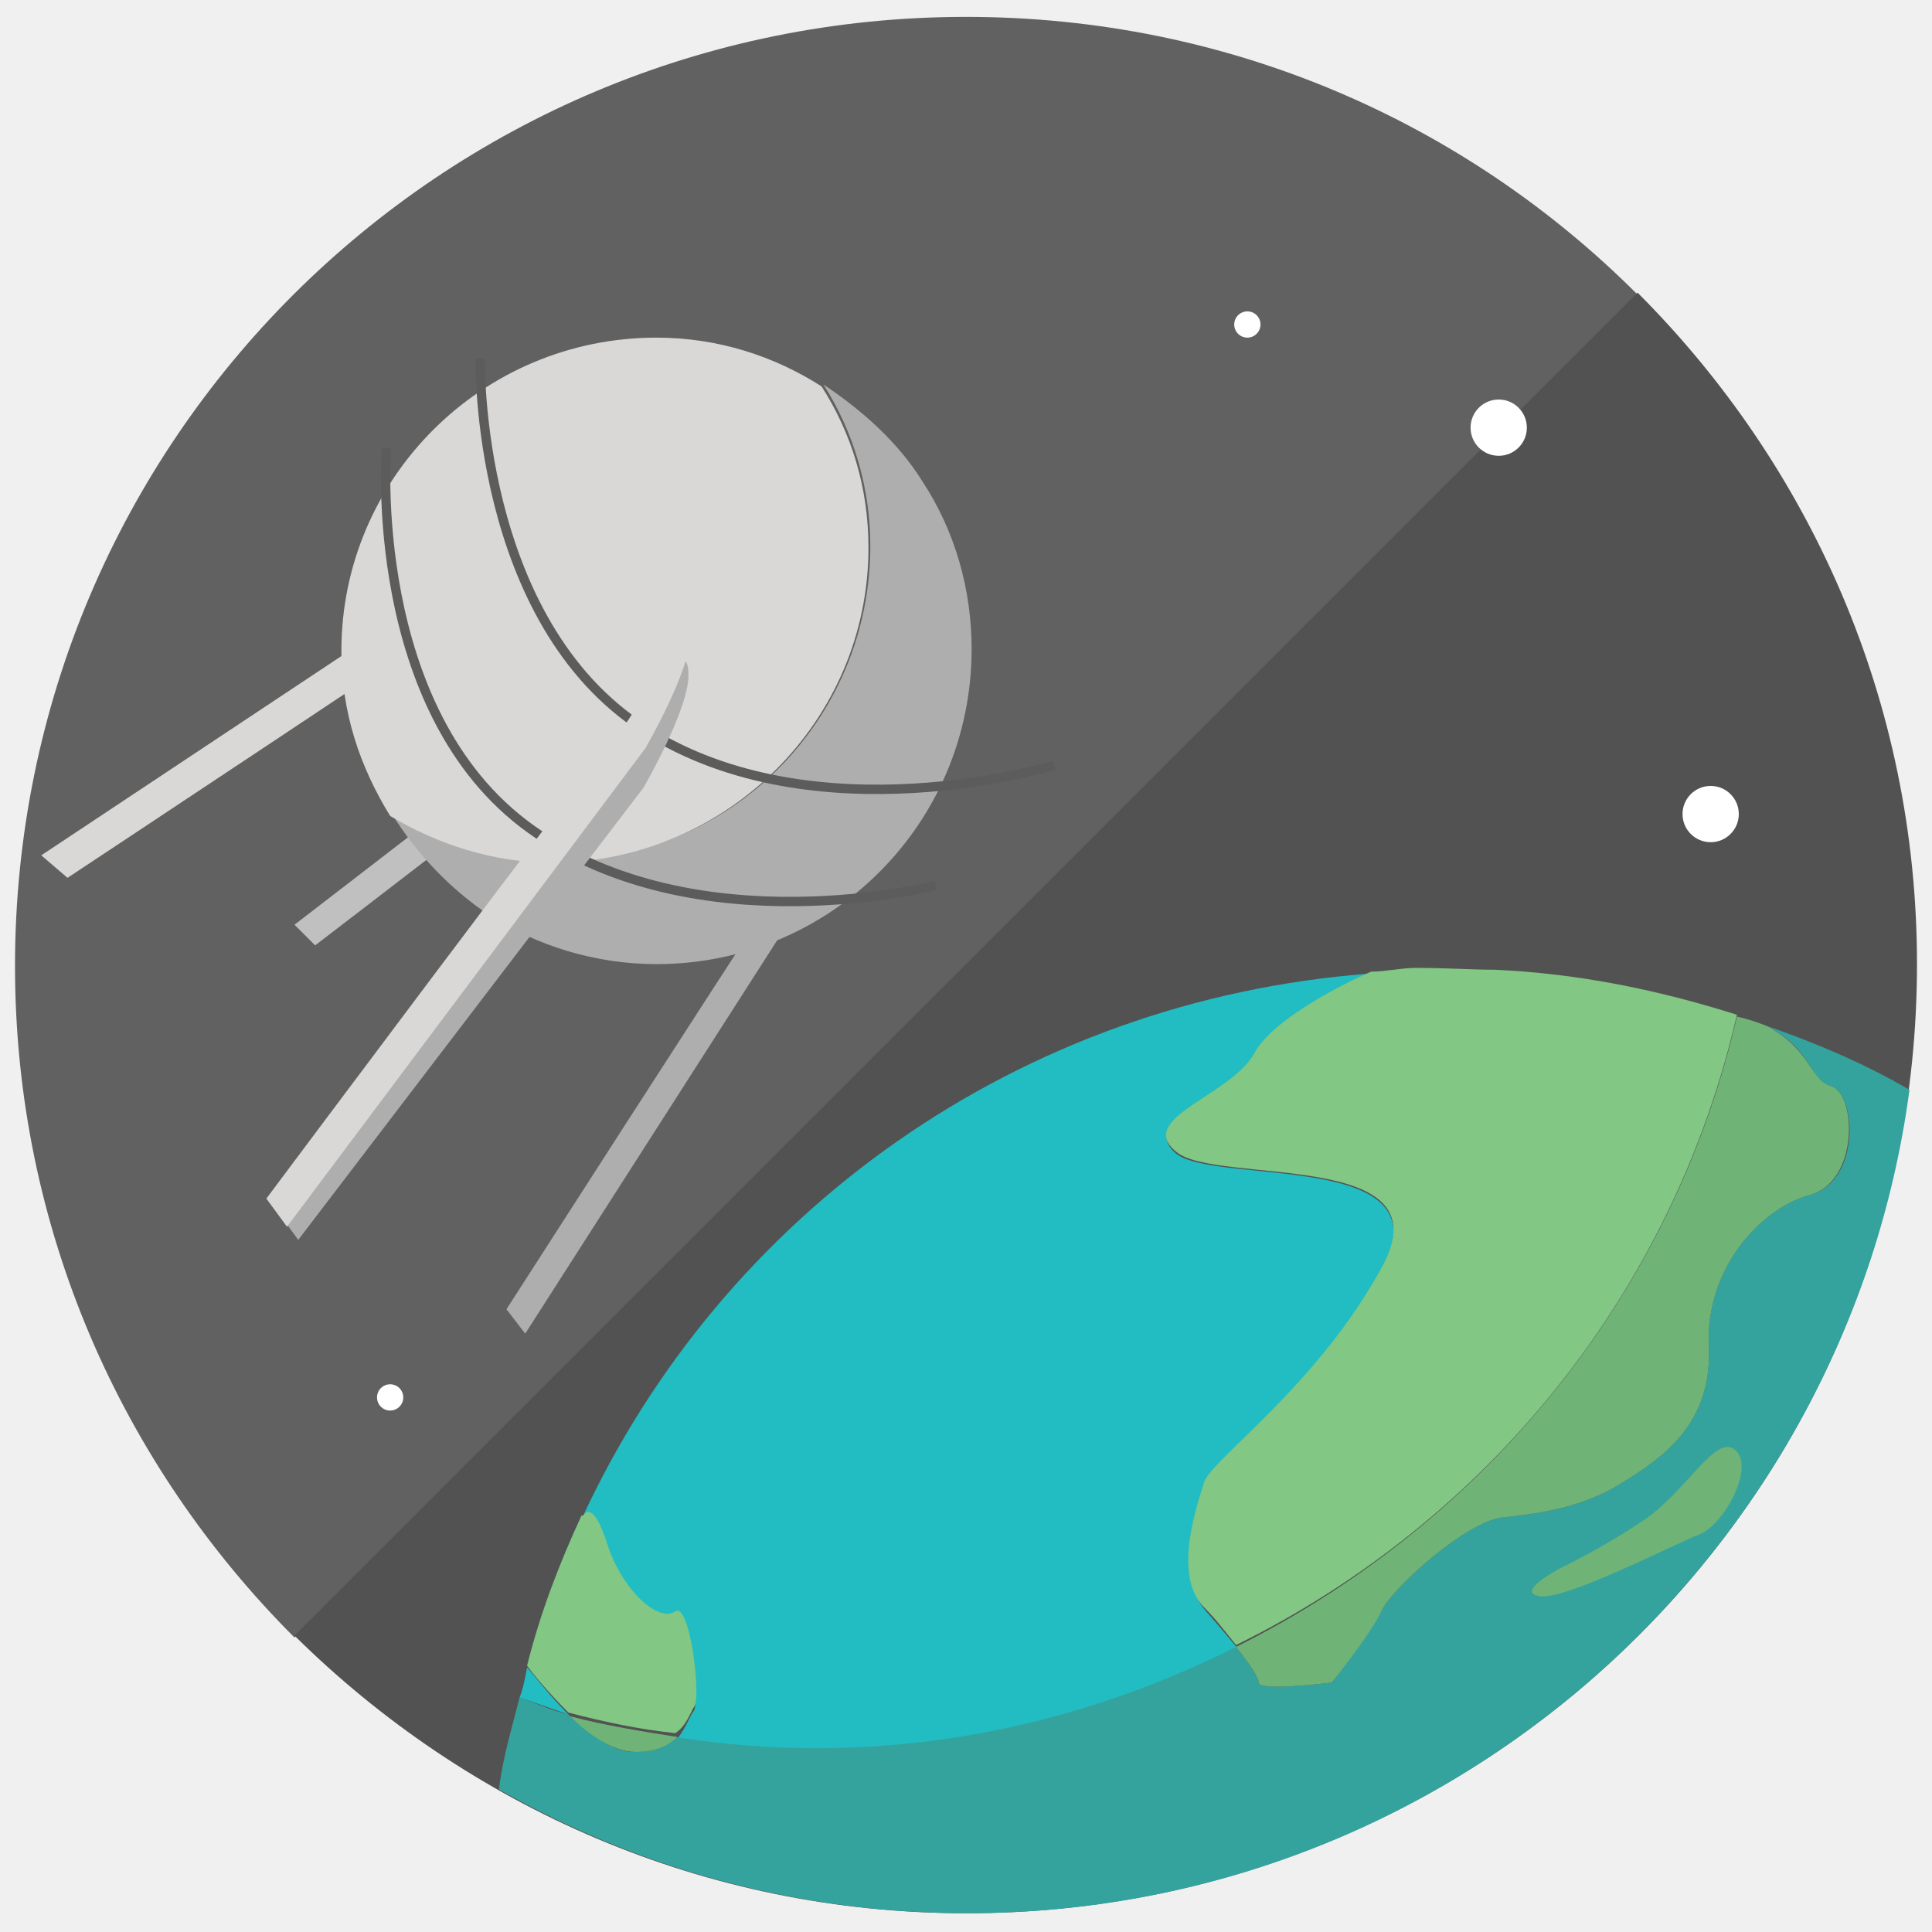
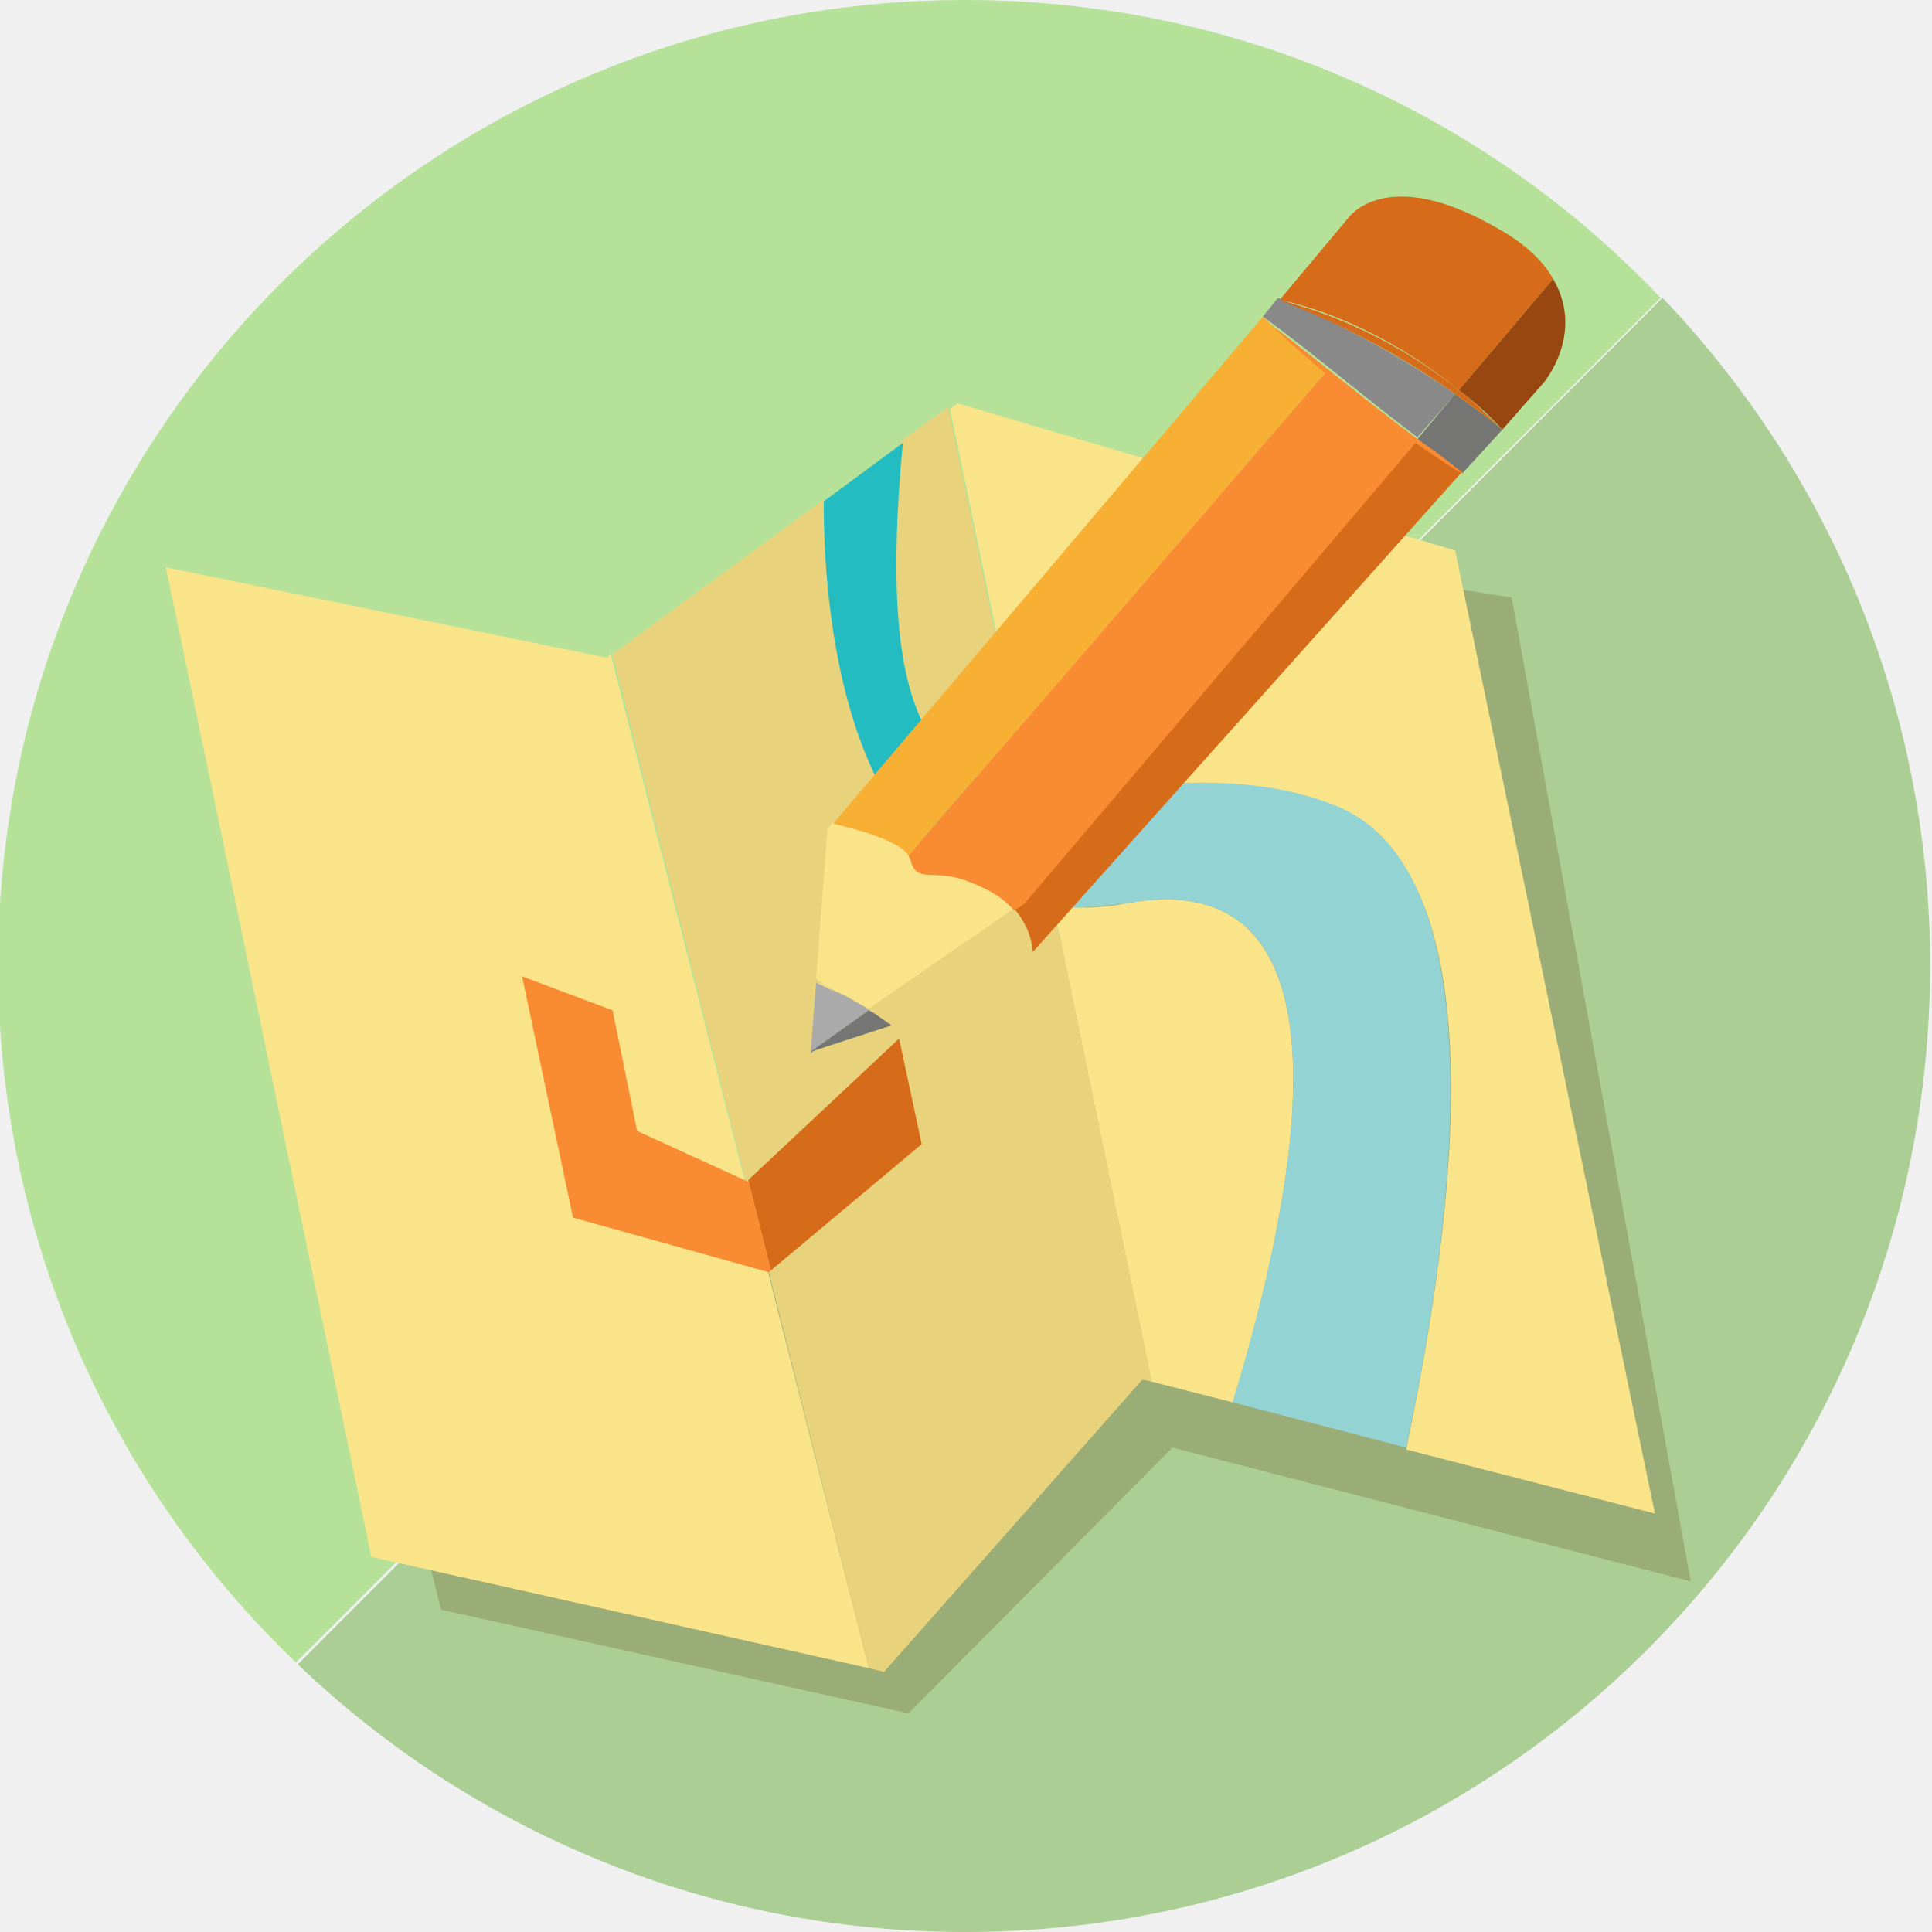
- <svg xmlns="http://www.w3.org/2000/svg" width="103px" height="103px" viewBox="0 0 103 103" version="1.1">
-   <defs />
-   <g id="Page-1" stroke="none" stroke-width="1" fill="none" fill-rule="evenodd">
-     <g id="Badge_Inner">
-       <g id="Group">
-         <g id="Shape">
-           <path d="M51.5,0.9 C23.5,0.9 0.8,23.5 0.8,51.5 C0.8,65.5 6.5,78.1 15.7,87.3 L87.3,15.7 C78.1,6.5 65.5,0.9 51.5,0.9 L51.5,0.9 Z" fill="#616161" />
-           <path d="M87.3,15.6 L15.7,87.2 C24.9,96.3 37.5,102 51.5,102 C79.5,102 102.2,79.4 102.2,51.4 C102.2,37.4 96.5,24.8 87.3,15.6 L87.3,15.6 Z" fill="#525252" />
-         </g>
-         <path d="M41.9,44.1 C41.9,44.1 42.1,46.7 40.7,48.6 C39.4,50.5 27,69.8 27,69.8 L28,71.1 L41.9,49.4 C41.9,49.4 43.7,45.6 43.6,44 C43.4,42.6 41.9,44.1 41.9,44.1 L41.9,44.1 Z" id="Shape" fill="#AEAEAE" />
-         <path d="M32.3,29.7 C32.3,29.7 29.4,29.5 27.3,31 C25.2,32.5 3.6,46.8 3.6,46.8 L2.2,45.6 L26.3,29.6 C26.3,29.6 30.5,27.5 32.3,27.7 C34,27.9 32.3,29.7 32.3,29.7 L32.3,29.7 Z" id="Shape" fill="#D9D8D7" />
-         <path d="M40.1,34.2 C40.1,34.2 37.7,34 36,35.5 C34.3,37 16.8,50.4 16.8,50.4 L15.7,49.3 L35.3,34.2 C35.3,34.2 38.7,32.2 40.2,32.4 C41.5,32.6 40.1,34.2 40.1,34.2 L40.1,34.2 Z" id="Shape" fill="#C1C0C0" />
-         <g transform="translate(18, 18)" id="Shape">
-           <path d="M31.2,7.7 C29.9,5.6 28,3.9 25.9,2.5 C27.5,5 28.4,8 28.4,11.1 C28.4,20.4 20.9,27.9 11.6,27.9 C8.4,27.9 5.4,26.9 2.9,25.4 C4.2,27.5 6,29.4 8.1,30.8 C10.6,32.4 13.7,33.4 17,33.4 C26.3,33.4 33.8,25.9 33.8,16.6 C33.8,13.4 32.9,10.3 31.2,7.7 L31.2,7.7 Z" fill="#AEAEAE" />
-           <path d="M28.3,11.2 C28.3,8 27.4,5.1 25.8,2.6 C23.3,1 20.3,0 17,0 C7.7,0 0.2,7.5 0.2,16.7 C0.2,20 1.2,22.9 2.8,25.5 C5.3,27 8.3,28 11.5,28 C20.8,27.9 28.3,20.4 28.3,11.2 L28.3,11.2 Z" fill="#D9D8D7" />
-         </g>
-         <path d="M85.7,82 C85.7,82 87.8,80.4 89.6,78.5 C91.5,76.6 92.3,73.2 93.6,73.9 C94.8,74.6 93.8,77.9 92.7,78.6 C91.5,79.3 86.4,83.5 85,83.5 C83.6,83.6 85.7,82 85.7,82 L85.7,82 Z" id="Shape" fill="#9BCF81" />
-         <circle id="Oval" fill="#FFFFFF" cx="91.2" cy="43.4" r="1.5" />
-         <circle id="Oval" fill="#FFFFFF" cx="79.9" cy="22.8" r="1.5" />
-         <circle id="Oval" fill="#FFFFFF" cx="66.5" cy="17.3" r="0.7" />
-         <circle id="Oval" fill="#FFFFFF" cx="20.8" cy="74.5" r="0.7" />
-         <g transform="translate(26, 51)" id="Shape">
-           <path d="M38.2,28.1 C38.6,26.8 44.3,22.9 47.7,16.6 C51.1,10.3 38.8,12.2 36.7,10.5 C34.6,8.7 39.7,7.5 40.9,5.2 C41.9,3.3 45.7,1.5 47.1,0.9 C28.3,2.3 12.5,13.7 5,30 L5.1,30 C5.1,30 5.6,29.1 6.4,31.6 C7.2,34.2 9.2,35.6 10,35.1 C10.8,34.5 11.3,39.7 11,40.2 C10.8,40.4 10.6,41.1 10.1,41.7 C12.5,42.1 15,42.3 17.6,42.3 C25.7,42.3 33.2,40.2 40,36.9 C39.5,36.3 39,35.7 38.3,34.9 C36.6,33 37.8,29.4 38.2,28.1 L38.2,28.1 Z" fill="#21BDC2" />
-           <path d="M68.2,3.7 C70.7,5 70.5,6.7 71.6,6.9 C73,7.3 73.2,12 70.5,12.7 C67.9,13.4 64.9,16.6 65.1,20.8 C65.3,25 62.5,26.8 60.4,28.1 C58.3,29.4 56,29.7 54.1,29.9 C52.2,30.1 48.3,33.6 47.7,34.8 C47.1,36 45,38.7 45,38.7 C45,38.7 41.1,39.2 41.1,38.7 C41.1,38.4 40.6,37.7 39.9,36.8 C33.1,40.2 25.6,42.2 17.5,42.2 C15,42.2 12.5,42 10,41.6 C9.6,42.1 9,42.4 7.8,42.4 C6.6,42.4 5.4,41.4 4.3,40.4 C3.4,40.2 2.6,39.8 1.7,39.5 C1.3,41.1 0.8,42.7 0.6,44.4 C8,48.6 16.5,51 25.6,51 C51.3,51 72.5,31.8 75.8,7.1 C73.4,5.7 70.8,4.6 68.2,3.7 L68.2,3.7 Z" fill="#35A39D" />
-           <path d="M2.1,37.9 C2,38.4 1.9,39 1.7,39.5 C2.6,39.8 3.4,40.1 4.3,40.4 C3.2,39.3 2.4,38.2 2.1,37.9 L2.1,37.9 Z" fill="#21BDC2" />
-           <path d="M39.9,36.8 C40.6,37.7 41.1,38.4 41.1,38.7 C41.1,39.2 45,38.7 45,38.7 C45,38.7 47.1,36.1 47.7,34.8 C48.3,33.6 52.2,30.1 54.1,29.9 C56,29.7 58.3,29.4 60.4,28.1 C62.5,26.8 65.3,25 65.1,20.8 C64.9,16.6 67.9,13.4 70.5,12.7 C73.1,12 73,7.3 71.6,6.9 C70.5,6.6 70.6,5 68.2,3.7 C67.7,3.5 67.1,3.3 66.6,3.2 C63.2,17.9 53.3,30.1 39.9,36.8 L39.9,36.8 Z" fill="#70B376" />
-           <path d="M66.6,3.1 C62.5,1.8 58.2,0.9 53.7,0.7 C52.5,0.7 51.1,0.6 49.5,0.6 C48.7,0.6 47.9,0.8 47.1,0.8 C45.7,1.4 41.9,3.3 40.9,5.1 C39.7,7.4 34.5,8.6 36.7,10.4 C38.8,12.2 51.1,10.2 47.7,16.5 C44.3,22.8 38.7,26.7 38.2,28 C37.8,29.3 36.5,33 38.2,34.7 C38.9,35.4 39.4,36.1 39.9,36.7 C53.3,30.1 63.2,17.9 66.6,3.1 L66.6,3.1 Z" fill="#82C783" />
-           <path d="M7.9,42.4 C9.1,42.4 9.7,42 10.1,41.6 C8.2,41.3 6.3,41 4.4,40.5 C5.4,41.5 6.7,42.4 7.9,42.4 L7.9,42.4 Z" fill="#70B376" />
-           <path d="M11,40 C11.4,39.6 10.8,34.4 10,34.9 C9.2,35.5 7.3,34 6.4,31.4 C5.6,28.8 5.1,29.8 5.1,29.8 C5.1,29.8 5.1,29.8 5,29.8 C3.8,32.4 2.8,35 2.1,37.8 C2.3,38.1 3.2,39.2 4.3,40.3 C6.2,40.8 8.1,41.2 10,41.4 C10.6,41 10.8,40.3 11,40 L11,40 Z" fill="#82C783" />
-         </g>
-         <path d="M20.6,23.9 C20.6,23.9 19.5,37.9 28.3,44.2 C37.1,50.5 49.9,47.2 49.9,47.2" id="Shape" stroke="#5C5C5C" stroke-width="0.5" />
-         <path d="M25.6,19.1 C25.6,19.1 25.3,33.1 34.4,38.9 C43.5,44.7 56.2,40.8 56.2,40.8" id="Shape" stroke="#5C5C5C" stroke-width="0.5" />
-         <path d="M83.2,83.6 C83.2,83.6 85.5,82.5 87.7,81 C89.9,79.5 91.5,76.4 92.5,77.3 C93.6,78.2 91.9,81.3 90.6,81.8 C89.3,82.3 83.5,85.3 82.1,85.1 C80.7,84.9 83.2,83.6 83.2,83.6 L83.2,83.6 Z" id="Shape" fill="#70B376" />
-         <path d="M34.8,35.8 C34.8,35.8 34.8,38.9 33,41 C31.2,43 14.8,64.6 14.8,64.6 L15.9,66.1 L34.3,42 C34.3,42 36.8,37.7 36.7,35.9 C36.7,34.1 34.8,35.8 34.8,35.8 L34.8,35.8 Z" id="Shape" fill="#AEAEAE" />
-         <path d="M34.9,33.7 C34.9,33.7 34.9,36.8 33.1,38.9 C31.3,41 14.2,63.9 14.2,63.9 L15.3,65.4 L34.4,39.9 C34.4,39.9 36.9,35.6 36.8,33.8 C36.8,32 34.9,33.7 34.9,33.7 L34.9,33.7 Z" id="Shape" fill="#D9D8D7" />
-       </g>
+ <svg xmlns="http://www.w3.org/2000/svg" version="1.1" id="Layer_1" x="0px" y="0px" viewBox="-138.1 345 102.5 102.5" style="enable-background:new -138.1 345 102.5 102.5;" xml:space="preserve">
+   <style type="text/css">
+ 	.st0{fill:#B5E298;}
+ 	.st1{fill:#AACE93;}
+ 	.st2{fill:#9AAD76;}
+ 	.st3{fill:#F9E48A;}
+ 	.st4{fill:#E8D37C;}
+ 	.st5{fill:#23BCC1;}
+ 	.st6{fill:#94D3D3;}
+ 	.st7{fill:#F98C32;}
+ 	.st8{fill:#D66B1A;}
+ 	.st9{fill:#AAAAAA;}
+ 	.st10{fill:#757574;}
+ 	.st11{fill:#898989;}
+ 	.st12{fill:#994710;}
+ 	.st13{fill:#F7B034;}
+ </style>
+   <g>
+     <g>
+       <path class="st0" d="M-86.9,345c-28.3,0-51.3,22.9-51.3,51.2c0,14.6,6.1,27.7,15.8,37l72.4-72.4C-59.2,351.1-72.3,345-86.9,345z" />
+       <path class="st1" d="M-122.3,433.3c9.2,8.8,21.7,14.2,35.4,14.2c28.3,0,51.2-22.9,51.2-51.3c0-13.7-5.4-26.2-14.2-35.4    L-122.3,433.3z" />
+     </g>
+     <polygon class="st2" points="-116,425.2 -114.7,430.4 -89.9,435.9 -75.9,421.8 -48.4,428.9 -57.9,376.7 -61.7,376.1  " />
+     <g>
+       <polygon class="st3" points="-105.9,379.9 -129.3,375.1 -126.3,389.5 -118.4,427.6 -92,433.5 -105.7,379.7   " />
+       <path class="st4" d="M-94.4,371.5l-11.2,8.2l13.6,53.8l0.8,0.2l13.7-15.5l0.5,0.1l-5.2-25.2C-93,392.2-94.4,378.3-94.4,371.5z" />
+       <path class="st4" d="M-83.6,386.8l-4.2-20.2l-2.5,1.8C-91.6,383.1-88.6,386.4-83.6,386.8z" />
+       <path class="st3" d="M-60.9,374.2l-26.4-7.8l-0.4,0.3l4.2,20.2c4.5,0.4,10.6-1.4,16.4,1c8.4,3.5,6.3,21.2,3.6,34l13.2,3.4    L-60.9,374.2z" />
+       <path class="st3" d="M-78.2,392.9c-1.5,0.3-2.8,0.3-4,0.2l5.2,25.2l4.3,1.1C-69.1,407.6-66,390.8-78.2,392.9z" />
+       <path class="st5" d="M-82.3,393.2l-1.3-6.3c-5-0.5-8-3.7-6.6-18.4l-4.2,3.1C-94.4,378.3-93,392.2-82.3,393.2z" />
+       <path class="st6" d="M-67.1,387.8c-5.8-2.4-11.9-0.6-16.4-1l1.3,6.3c1.2,0.1,2.6,0,4-0.2c12.2-2.1,9.1,14.6,5.5,26.5l9.2,2.4    C-60.8,409.1-58.8,391.3-67.1,387.8z" />
+     </g>
+     <g>
+       <polygon class="st7" points="-98.4,407.7 -104.3,405 -105.6,398.6 -110.4,396.8 -107.7,409.6 -97.3,412.5 -97.2,412.4     -98.4,407.6   " />
+       <polygon class="st8" points="-90.4,400.1 -98.4,407.6 -97.2,412.4 -89.2,405.7   " />
+     </g>
+     <g>
+       <path class="st9" d="M-92.8,398.1c-0.3-0.2-0.7-0.4-1-0.5c-0.3-0.2-0.7-0.3-1-0.5l-0.3,3.8l3.2-2.2    C-92.2,398.4-92.5,398.2-92.8,398.1z" />
+       <path class="st10" d="M-95.1,400.8L-95.1,400.8l4.3-1.4c-0.3-0.3-0.6-0.5-1-0.7c-0.1,0-0.1-0.1-0.2-0.1L-95.1,400.8z" />
+       <path class="st11" d="M-60.9,365.9c-3.6-2.5-7-4.1-9.4-5.1l-0.8,1c0,0,0,0,0,0c2.5,1.8,5.4,4.3,8.2,6.4L-60.9,365.9z" />
+       <path class="st10" d="M-62.9,368.3c0.8,0.6,1.7,1.3,2.4,1.8l0,0l0,0l2.1-2.3c-0.8-0.7-1.7-1.3-2.5-1.9L-62.9,368.3z" />
+       <path class="st8" d="M-60.7,365.7l5-5.9c-0.5-0.9-1.4-1.8-2.8-2.6c-6.1-3.6-8.1-0.6-8.1-0.6l-3.6,4.3    C-67.5,361.5-64,363-60.7,365.7z" />
+       <path class="st12" d="M-60.7,365.7c0.8,0.6,1.6,1.3,2.3,2.1l2.2-2.5c0,0,2.2-2.6,0.5-5.5L-60.7,365.7z" />
+       <path class="st8" d="M-60.9,365.9l0.2-0.2c-3.4-2.7-6.8-4.1-9.6-4.8C-67.9,361.8-64.4,363.4-60.9,365.9z" />
+       <path class="st8" d="M-60.9,365.9c0.8,0.6,1.7,1.2,2.5,1.9c-0.8-0.8-1.5-1.5-2.3-2.1L-60.9,365.9z" />
+       <path class="st3" d="M-93.9,397.5c0.3,0.2,0.7,0.3,1,0.5c0.3,0.2,0.6,0.4,0.9,0.5l7.7-5.3c-0.8-0.9-1.8-1.3-2.6-1.6    c-1.7-0.6-2.6,0.2-2.9-1.1c-0.1-0.7-2.3-1.4-4.1-1.9l-0.3,0.4l-0.6,7.9l0,0l0,0C-94.5,397.2-94.2,397.3-93.9,397.5z" />
+       <path class="st4" d="M-84.3,393.3l-7.7,5.3c0.1,0,0.1,0.1,0.2,0.1c0.3,0.2,0.7,0.5,1,0.7l5.7-1.8l1.8-2.1    C-83.4,394.6-83.8,393.8-84.3,393.3z" />
+       <path class="st3" d="M-91.9,398.6L-91.9,398.6c-0.3-0.2-0.6-0.4-0.9-0.5C-92.5,398.2-92.2,398.4-91.9,398.6z" />
+       <path class="st3" d="M-94.9,397.1L-94.9,397.1c0.3,0.1,0.7,0.3,1,0.5C-94.2,397.3-94.5,397.2-94.9,397.1z" />
+       <path class="st3" d="M-91.9,398.6L-91.9,398.6c0.1,0,0.1,0.1,0.2,0.1C-91.8,398.7-91.9,398.6-91.9,398.6z" />
+       <path class="st8" d="M-63,368.4l-20.8,24.5l-0.5,0.3c0.5,0.6,0.9,1.3,1,2.3l22.8-25.5C-61.3,369.6-62.1,369-63,368.4z" />
+       <path class="st7" d="M-62.9,368.3l-0.1,0.2c0.9,0.6,1.7,1.2,2.6,1.7l0,0C-61.2,369.5-62,368.9-62.9,368.3z" />
+       <path class="st7" d="M-62.9,368.3c-2.8-2.1-5.8-4.6-8.2-6.4c2.2,2.1,5.2,4.6,8.1,6.6L-62.9,368.3z" />
+     </g>
+     <g>
+       <path class="st13" d="M-71.1,361.8C-71.1,361.8-71.1,361.8-71.1,361.8l-22.8,26.9c1.7,0.4,3.6,1,4,1.7l22.1-25.6    C-69,363.8-70.1,362.8-71.1,361.8z" />
+       <path class="st7" d="M-67.8,364.8l-22.1,25.6c0,0.1,0.1,0.1,0.1,0.2c0.3,1.3,1.2,0.5,2.9,1.1c0.8,0.3,1.8,0.7,2.6,1.6l0.5-0.3    l20.8-24.5C-64.6,367.3-66.3,366-67.8,364.8z" />
    </g>
  </g>
</svg>
